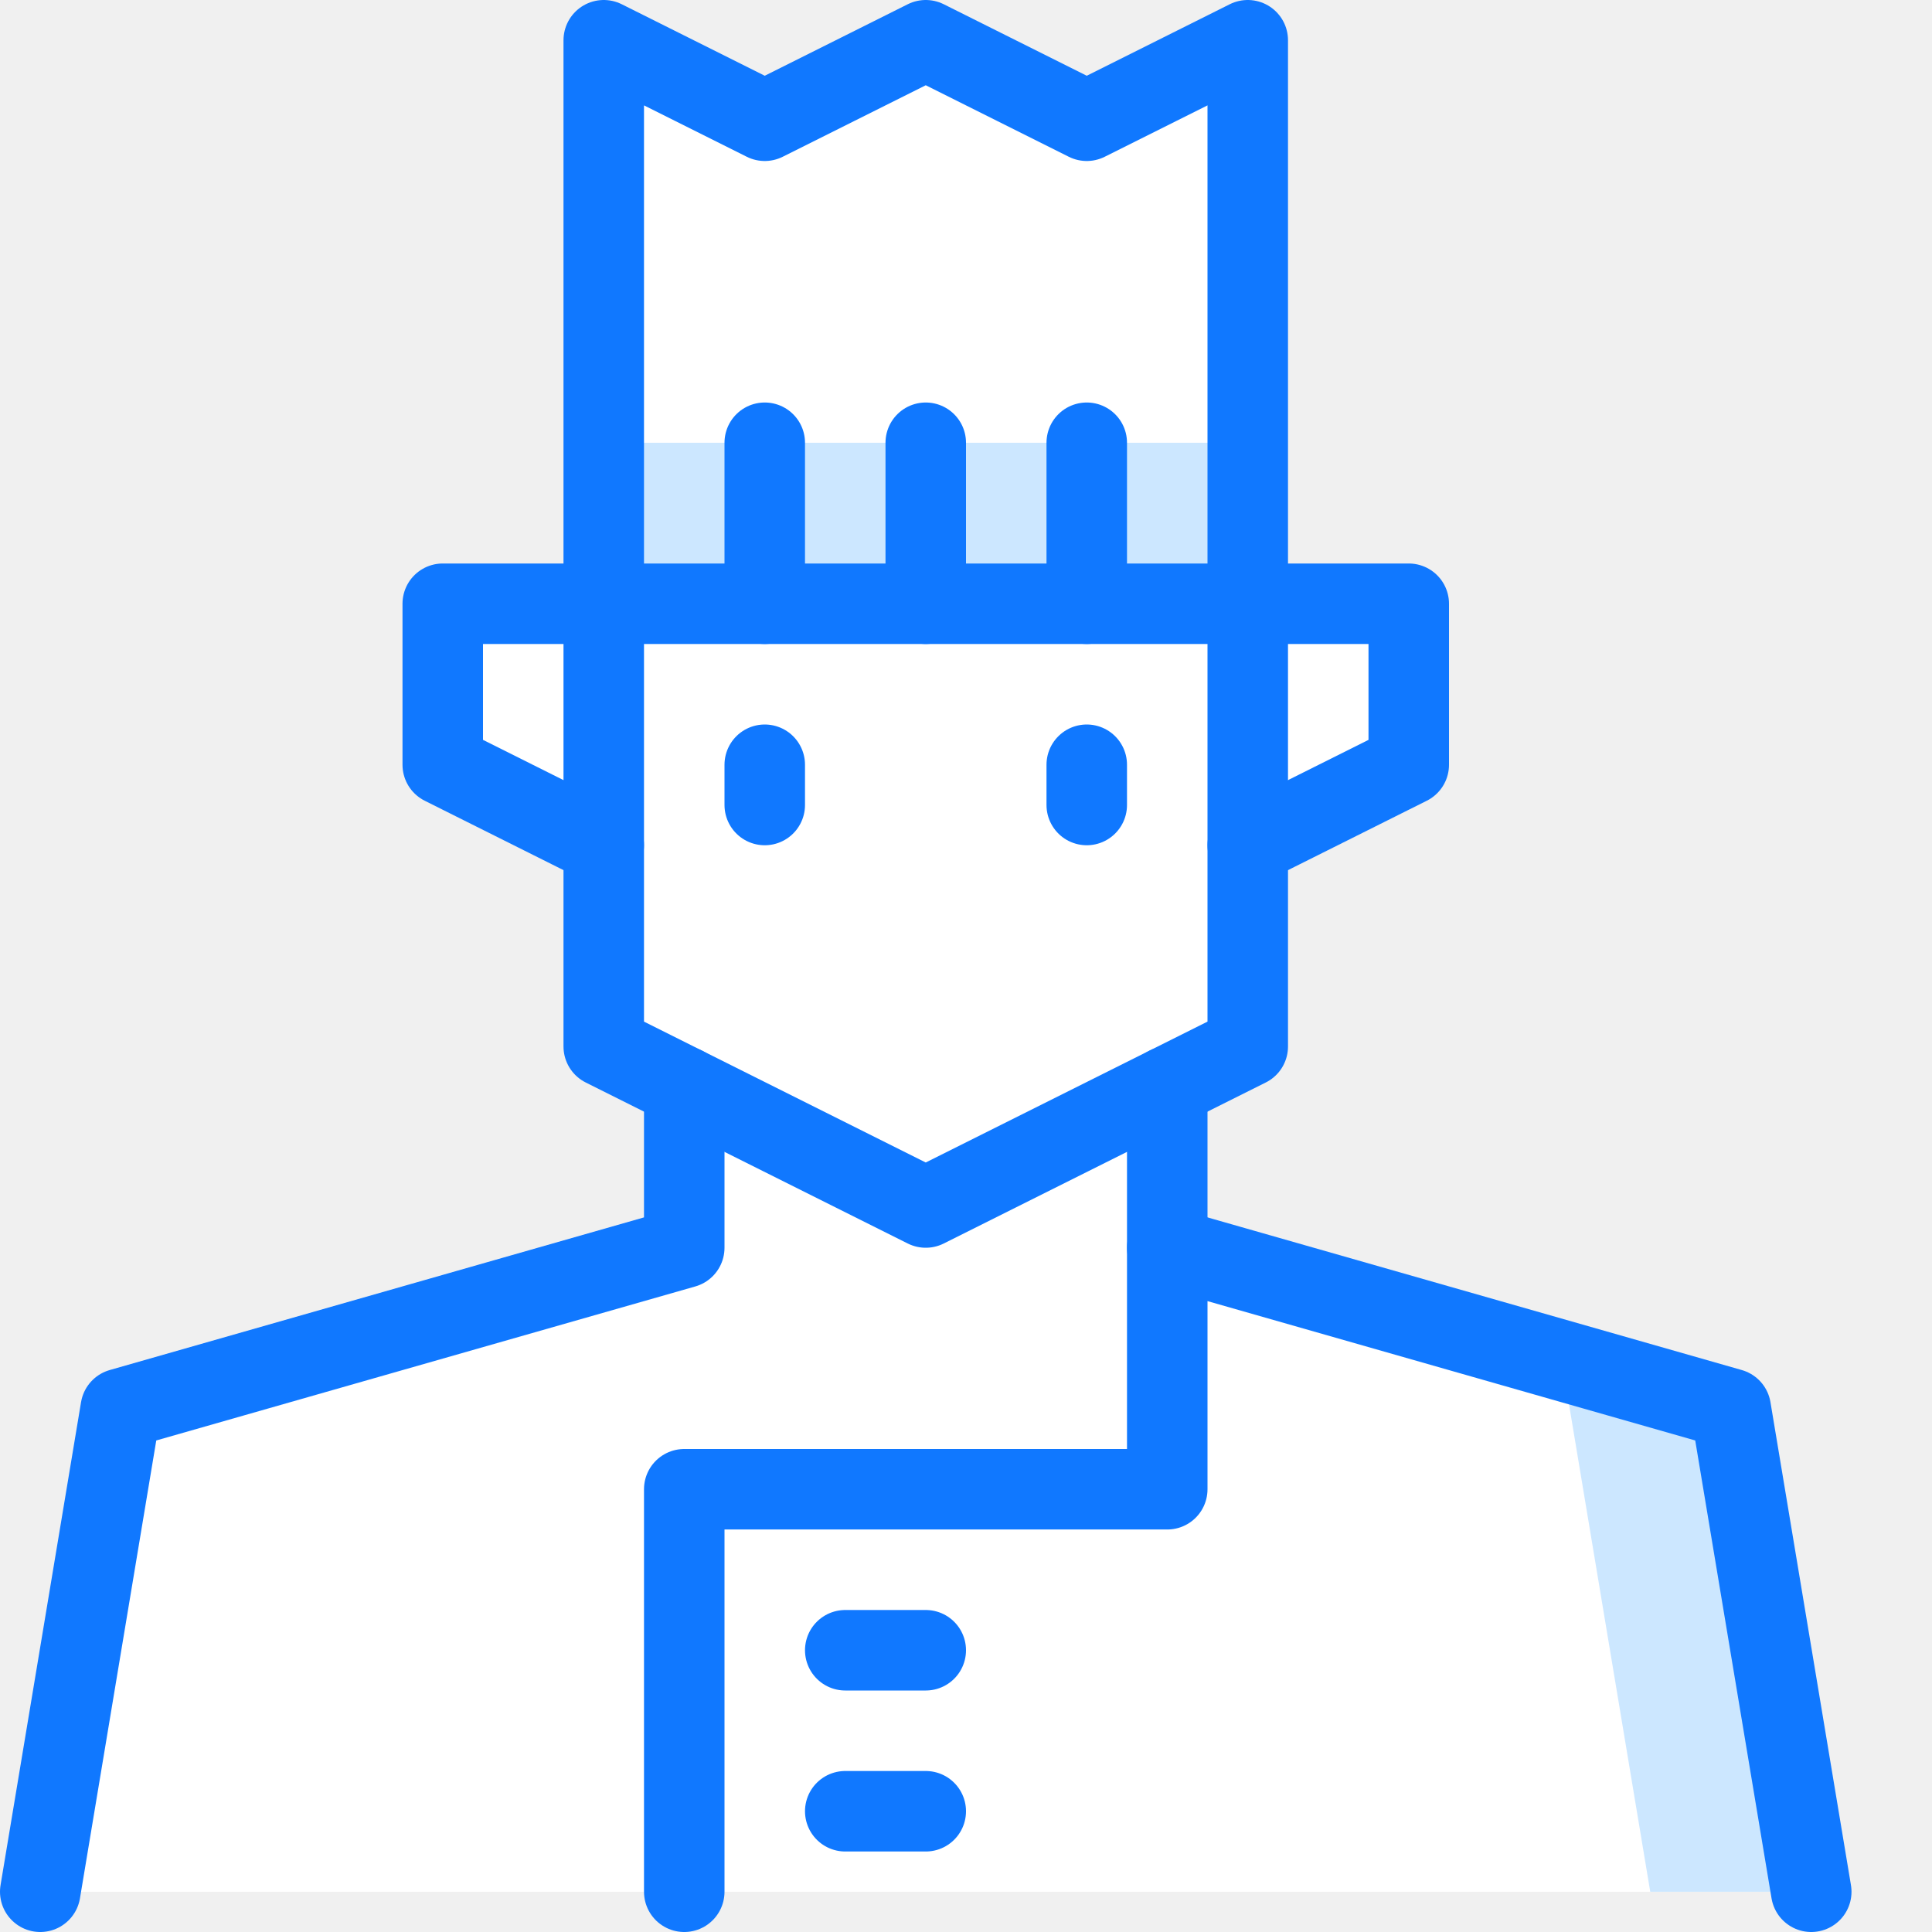
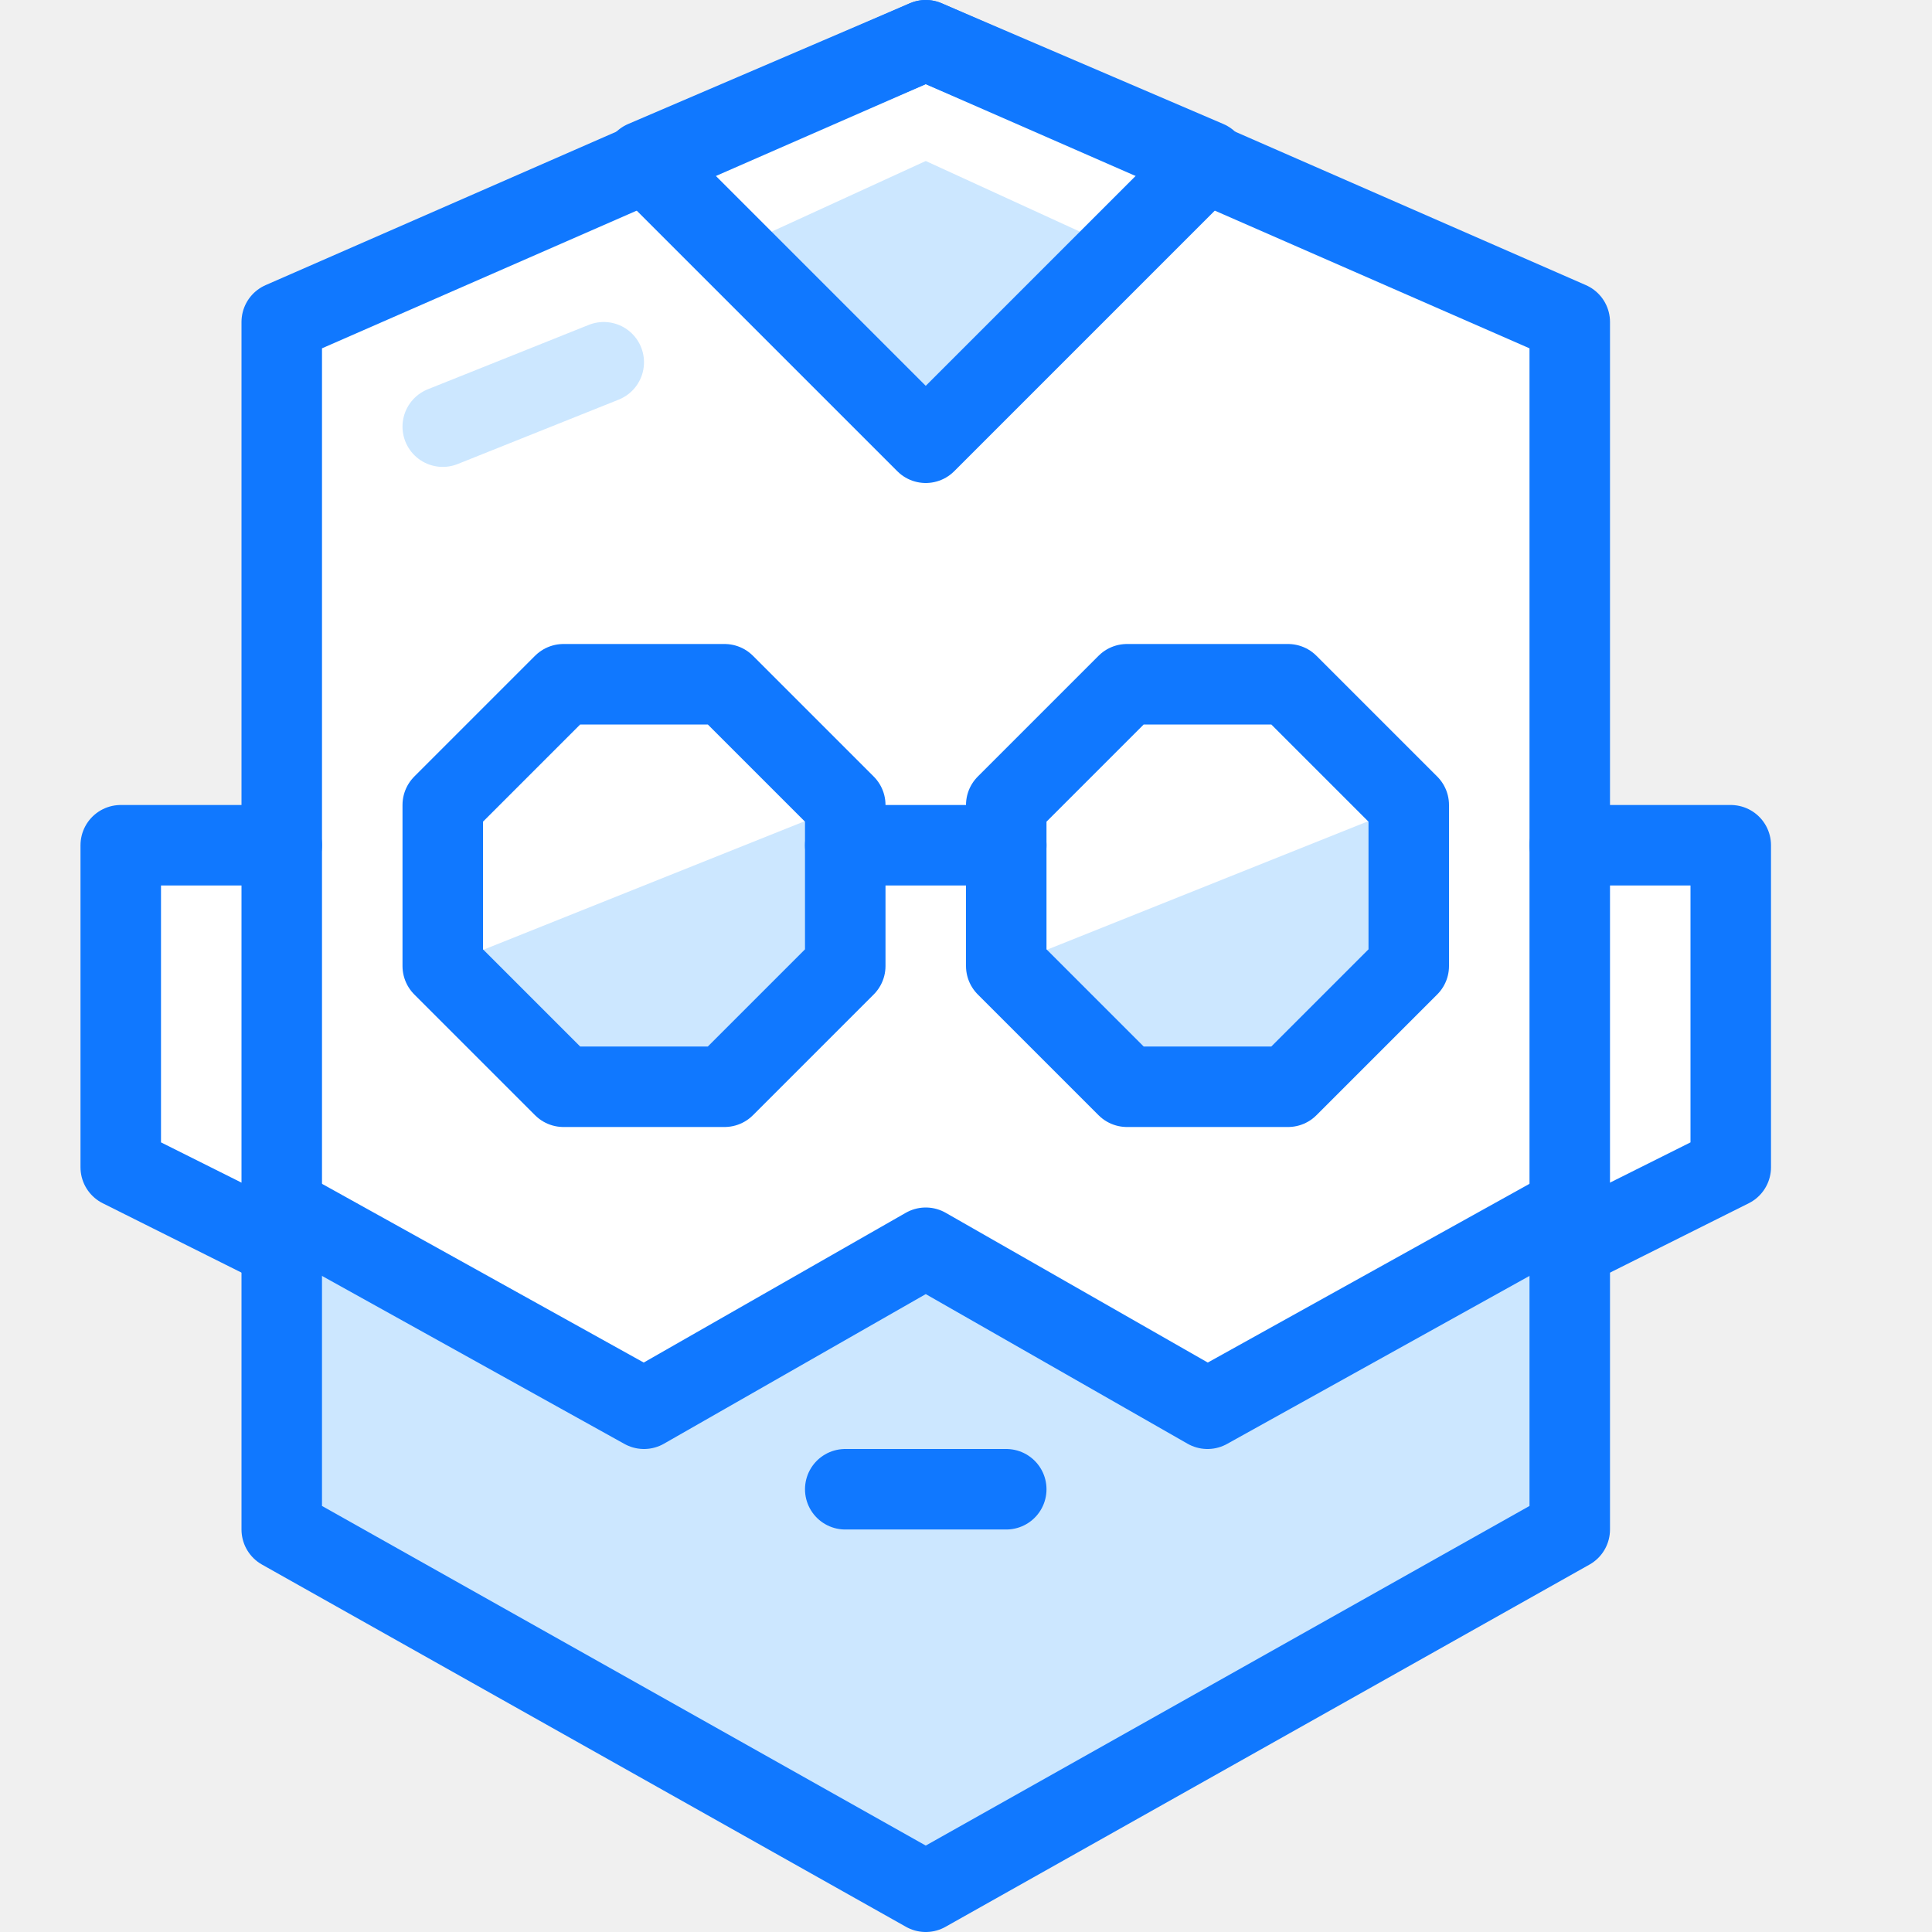
<svg xmlns="http://www.w3.org/2000/svg" version="1.1" x="0px" y="0px" viewBox="0 0 24 24" style="enable-background:new 0 0 24 24;" xml:space="preserve">
  <style type="text/css">
	.st0{fill:#FFFFFF;}
	.st1{fill:none;stroke:#CCE7FF;stroke-linecap:round;stroke-linejoin:round;stroke-miterlimit:10;}
	.st2{fill:#CCE7FF;}
	.st3{fill:none;stroke:#1078FF;stroke-linecap:round;stroke-linejoin:round;stroke-miterlimit:10;}
	.st4{fill:none;}
</style>
  <g id="Duotone">
-     <polygon class="st0" points="21.5,17.5 14.5,15.5 14.5,13.5 15.5,13 15.5,10.5 17.5,9.5 17.5,7.5 15.5,7.5 15.5,0.5 13.5,1.5    11.5,0.5 9.5,1.5 7.5,0.5 7.5,7.5 5.5,7.5 5.5,9.5 7.5,10.5 7.5,13 8.5,13.5 8.5,15.5 1.5,17.5 0.5,23.5 22.5,23.5  " />
-     <polygon class="st2" points="21.5,17.5 19.4,16.9 20.5,23.5 22.5,23.5  " />
-     <rect x="7.5" y="5.5" class="st2" width="8" height="2" />
-     <polyline class="st3" points="22.5,23.5 21.5,17.5 14.5,15.5 14.5,18.5 8.5,18.5 8.5,23.5  " />
-     <polyline class="st3" points="0.5,23.5 1.5,17.5 8.5,15.5 8.5,13.5  " />
-     <line class="st3" x1="10.5" y1="22.5" x2="11.5" y2="22.5" />
-     <line class="st3" x1="10.5" y1="20.5" x2="11.5" y2="20.5" />
-     <polyline class="st3" points="15.5,7.5 15.5,13 11.5,15 7.5,13 7.5,7.5  " />
-     <line class="st3" x1="7.5" y1="7.5" x2="15.5" y2="7.5" />
-     <polyline class="st3" points="7.5,7.5 7.5,0.5 9.5,1.5 11.5,0.5 13.5,1.5 15.5,0.5 15.5,7.5  " />
-     <polyline class="st3" points="7.5,7.5 5.5,7.5 5.5,9.5 7.5,10.5  " />
-     <polyline class="st3" points="15.5,7.5 17.5,7.5 17.5,9.5 15.5,10.5  " />
-     <line class="st3" x1="9.5" y1="7.5" x2="9.5" y2="5.5" />
-     <line class="st3" x1="13.5" y1="7.5" x2="13.5" y2="5.5" />
-     <line class="st3" x1="11.5" y1="7.5" x2="11.5" y2="5.5" />
-     <line class="st3" x1="14.5" y1="15.5" x2="14.5" y2="13.5" />
-     <line class="st3" x1="9.5" y1="9.5" x2="9.5" y2="10" />
-     <line class="st3" x1="13.5" y1="9.5" x2="13.5" y2="10" />
+     <polygon class="st0" points="19.5,10.5 19.5,4 11.5,0.5 3.5,4 3.5,10.5 1.5,10.5 1.5,14.5 3.5,15.5 3.5,19 11.5,23.5 19.5,19    19.5,15.5 21.5,14.5 21.5,10.5  " />
+     <line class="st1" x1="5.5" y1="5.3" x2="7.5" y2="4.5" />
+     <polygon class="st2" points="13.9,3.1 11.5,2 9.1,3.1 8,2 11.5,5.5 15,2  " />
+     <polygon class="st2" points="15,17.5 11.5,15.5 8,17.5 3.5,15 3.5,19 11.5,23.5 19.5,19 19.5,15  " />
+     <polygon class="st2" points="10.5,10 10.5,12 9,13.5 7,13.5 5.5,12  " />
+     <polygon class="st2" points="17.5,10 17.5,12 16,13.5 14,13.5 12.5,12  " />
+     <polyline class="st3" points="3.5,10.5 1.5,10.5 1.5,14.5 3.5,15.5  " />
+     <polyline class="st3" points="19.5,10.5 21.5,10.5 21.5,14.5 19.5,15.5  " />
+     <line class="st3" x1="10.5" y1="10.5" x2="12.5" y2="10.5" />
+     <polyline class="st3" points="3.5,15 8,17.5 11.5,15.5 15,17.5 19.5,15  " />
+     <line class="st3" x1="10.5" y1="18.5" x2="12.5" y2="18.5" />
+     <polygon class="st3" points="19.5,19 11.5,23.5 3.5,19 3.5,4 11.5,0.5 19.5,4  " />
+     <polygon class="st3" points="7,13.5 5.5,12 5.5,10 7,8.5 9,8.5 10.5,10 10.5,12 9,13.5  " />
+     <polygon class="st3" points="14,13.5 12.5,12 12.5,10 14,8.5 16,8.5 17.5,10 17.5,12 16,13.5  " />
+     <polygon class="st3" points="15,2 11.5,5.5 8,2 11.5,0.5  " />
  </g>
  <g id="Frames-24px">
    <rect class="st4" width="24" height="24" />
  </g>
</svg>
